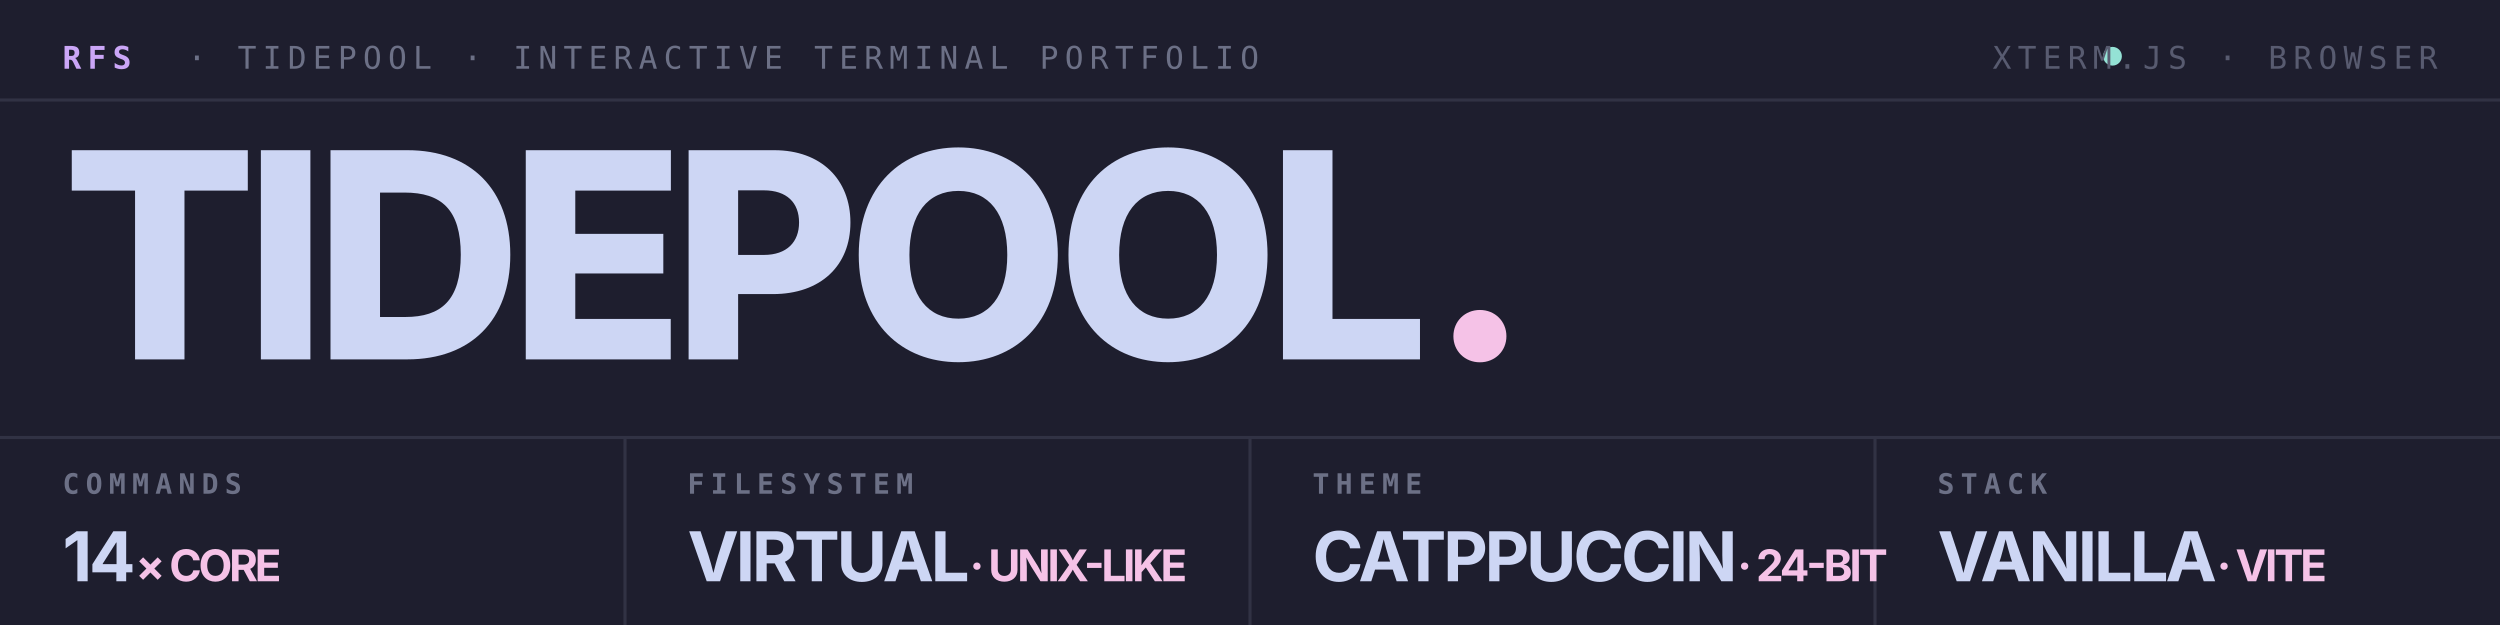
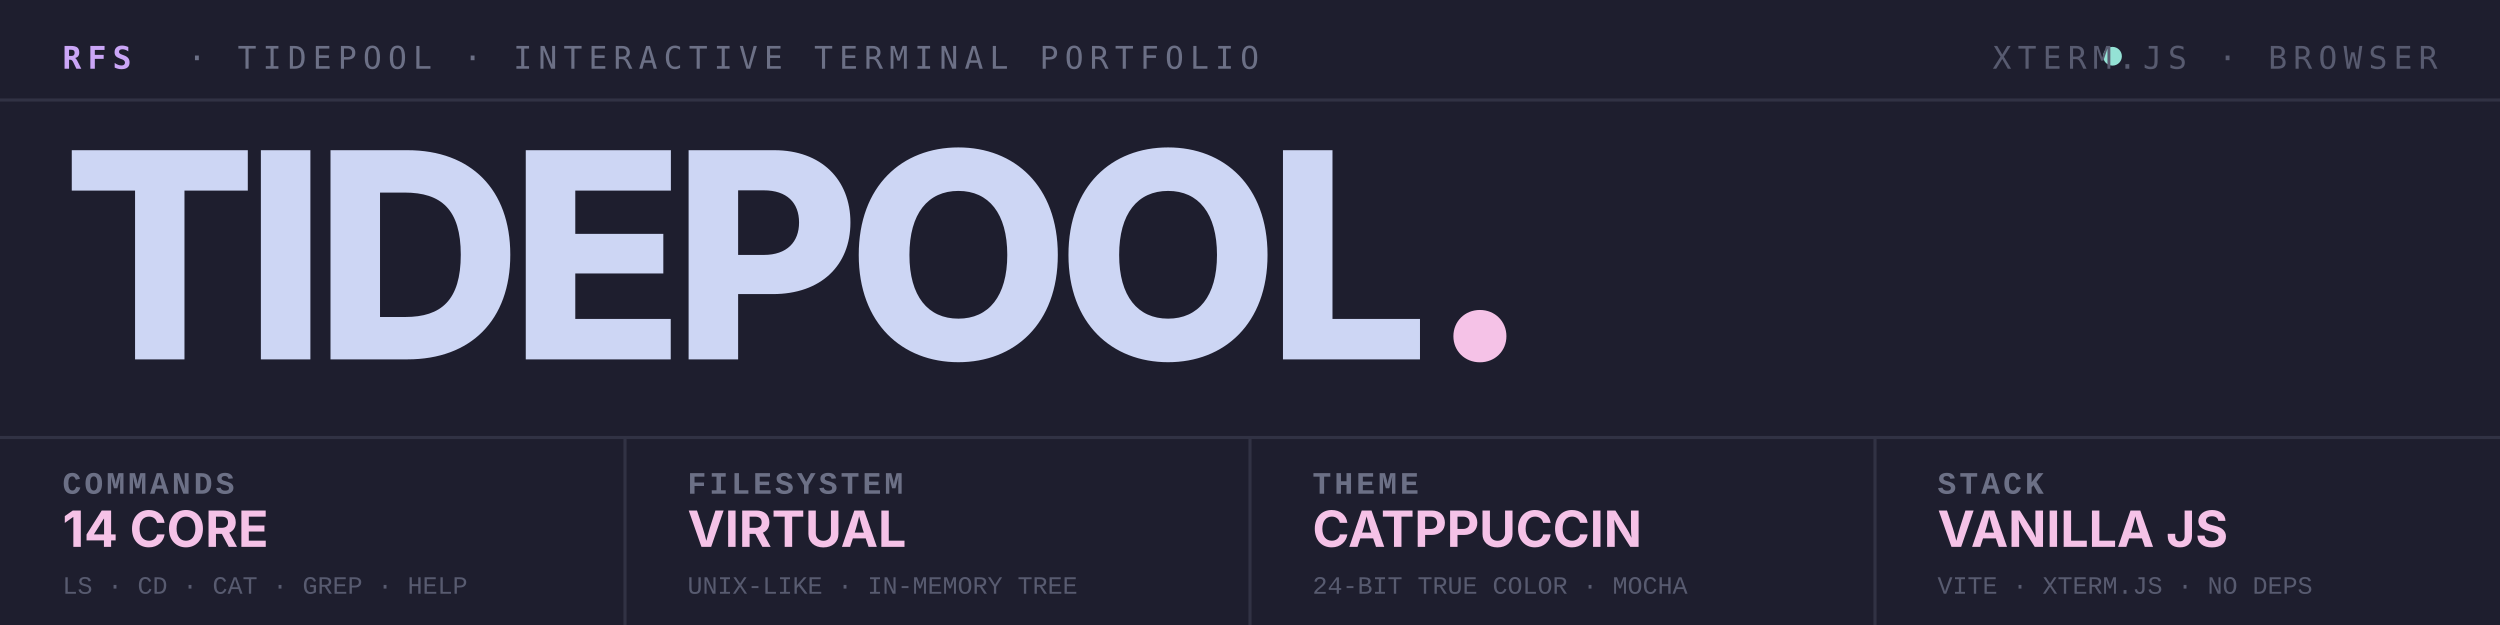
<svg xmlns="http://www.w3.org/2000/svg" viewBox="0 0 800 200" fill="none">
  <rect x="0" y="0" width="800" height="200" fill="#1e1e2e" />
  <line x1="0" y1="32" x2="800" y2="32" stroke="#313244" stroke-width="1" />
  <text x="20" y="22" font-family="'JetBrains Mono', 'SF Mono', 'Fira Code', 'Cascadia Code', monospace" font-size="10" font-weight="700" fill="#cba6f7" letter-spacing="2">RFS</text>
  <text x="60" y="22" font-family="'JetBrains Mono', 'SF Mono', 'Fira Code', 'Cascadia Code', monospace" font-size="10" font-weight="500" fill="#6c7086" letter-spacing="2">·  TIDEPOOL  ·  INTERACTIVE TERMINAL PORTFOLIO</text>
  <circle cx="676" cy="18" r="3" fill="#94e2d5" />
  <text x="780" y="22" text-anchor="end" font-family="'JetBrains Mono', 'SF Mono', 'Fira Code', 'Cascadia Code', monospace" font-size="10" font-weight="500" fill="#585b70" letter-spacing="2">XTERM.JS · BROWSER</text>
  <text x="20" y="115" font-family="'Inter', 'SF Pro Display', 'Segoe UI', 'Helvetica Neue', Arial, sans-serif" font-size="92" font-weight="800" fill="#cdd6f4" letter-spacing="-4">TIDEPOOL<tspan fill="#f5c2e7">.</tspan>
  </text>
  <line x1="0" y1="140" x2="800" y2="140" stroke="#313244" stroke-width="1" />
  <line x1="200" y1="140" x2="200" y2="200" stroke="#313244" stroke-width="1" />
  <line x1="400" y1="140" x2="400" y2="200" stroke="#313244" stroke-width="1" />
  <line x1="600" y1="140" x2="600" y2="200" stroke="#313244" stroke-width="1" />
-   <text x="20" y="158" font-family="'JetBrains Mono', 'SF Mono', monospace" font-size="9" font-weight="600" fill="#6c7086" letter-spacing="2">COMMANDS</text>
-   <text x="20" y="186" font-family="'Inter', sans-serif" font-size="22" font-weight="700" fill="#cdd6f4" letter-spacing="-1">14<tspan fill="#f5c2e7" font-size="14"> × CORE</tspan>
-   </text>
-   <text x="220" y="158" font-family="'JetBrains Mono', 'SF Mono', monospace" font-size="9" font-weight="600" fill="#6c7086" letter-spacing="2">FILESYSTEM</text>
-   <text x="220" y="186" font-family="'Inter', sans-serif" font-size="22" font-weight="700" fill="#cdd6f4" letter-spacing="-1">VIRTUAL<tspan fill="#f5c2e7" font-size="14"> · UNIX-LIKE</tspan>
-   </text>
-   <text x="420" y="158" font-family="'JetBrains Mono', 'SF Mono', monospace" font-size="9" font-weight="600" fill="#6c7086" letter-spacing="2">THEME</text>
-   <text x="420" y="186" font-family="'Inter', sans-serif" font-size="22" font-weight="700" fill="#cdd6f4" letter-spacing="-1">CATPPUCCIN<tspan fill="#f5c2e7" font-size="14"> · 24-BIT</tspan>
-   </text>
-   <text x="620" y="158" font-family="'JetBrains Mono', 'SF Mono', monospace" font-size="9" font-weight="600" fill="#6c7086" letter-spacing="2">STACK</text>
-   <text x="620" y="186" font-family="'Inter', sans-serif" font-size="22" font-weight="700" fill="#cdd6f4" letter-spacing="-1">VANILLA<tspan fill="#f5c2e7" font-size="14"> · VITE</tspan>
-   </text>
+   <text x="20" y="158" font-family="'JetBrains Mono', 'Courier New', monospace" font-size="10" font-weight="600" fill="#6c7086" letter-spacing="1">COMMANDS</text>
+   <text x="20" y="175" font-family="'Inter', 'Helvetica Neue', Arial, sans-serif" font-size="16" font-weight="700" fill="#f5c2e7" letter-spacing="0">14 CORE</text>
+   <text x="20" y="190" font-family="'JetBrains Mono', 'Courier New', monospace" font-size="8" fill="#585b70" letter-spacing="0">LS · CD · CAT · GREP · HELP</text>
+   <text x="220" y="158" font-family="'JetBrains Mono', 'Courier New', monospace" font-size="10" font-weight="600" fill="#6c7086" letter-spacing="1">FILESYSTEM</text>
+   <text x="220" y="175" font-family="'Inter', 'Helvetica Neue', Arial, sans-serif" font-size="16" font-weight="700" fill="#f5c2e7" letter-spacing="0">VIRTUAL</text>
+   <text x="220" y="190" font-family="'JetBrains Mono', 'Courier New', monospace" font-size="8" fill="#585b70" letter-spacing="0">UNIX-LIKE · IN-MEMORY TREE</text>
+   <text x="420" y="158" font-family="'JetBrains Mono', 'Courier New', monospace" font-size="10" font-weight="600" fill="#6c7086" letter-spacing="1">THEME</text>
+   <text x="420" y="175" font-family="'Inter', 'Helvetica Neue', Arial, sans-serif" font-size="16" font-weight="700" fill="#f5c2e7" letter-spacing="0">CATPPUCCIN</text>
+   <text x="420" y="190" font-family="'JetBrains Mono', 'Courier New', monospace" font-size="8" fill="#585b70" letter-spacing="0">24-BIT TRUE COLOR · MOCHA</text>
+   <text x="620" y="158" font-family="'JetBrains Mono', 'Courier New', monospace" font-size="10" font-weight="600" fill="#6c7086" letter-spacing="1">STACK</text>
+   <text x="620" y="175" font-family="'Inter', 'Helvetica Neue', Arial, sans-serif" font-size="16" font-weight="700" fill="#f5c2e7" letter-spacing="0">VANILLA JS</text>
+   <text x="620" y="190" font-family="'JetBrains Mono', 'Courier New', monospace" font-size="8" fill="#585b70" letter-spacing="0">VITE · XTERM.JS · NO DEPS</text>
</svg>
